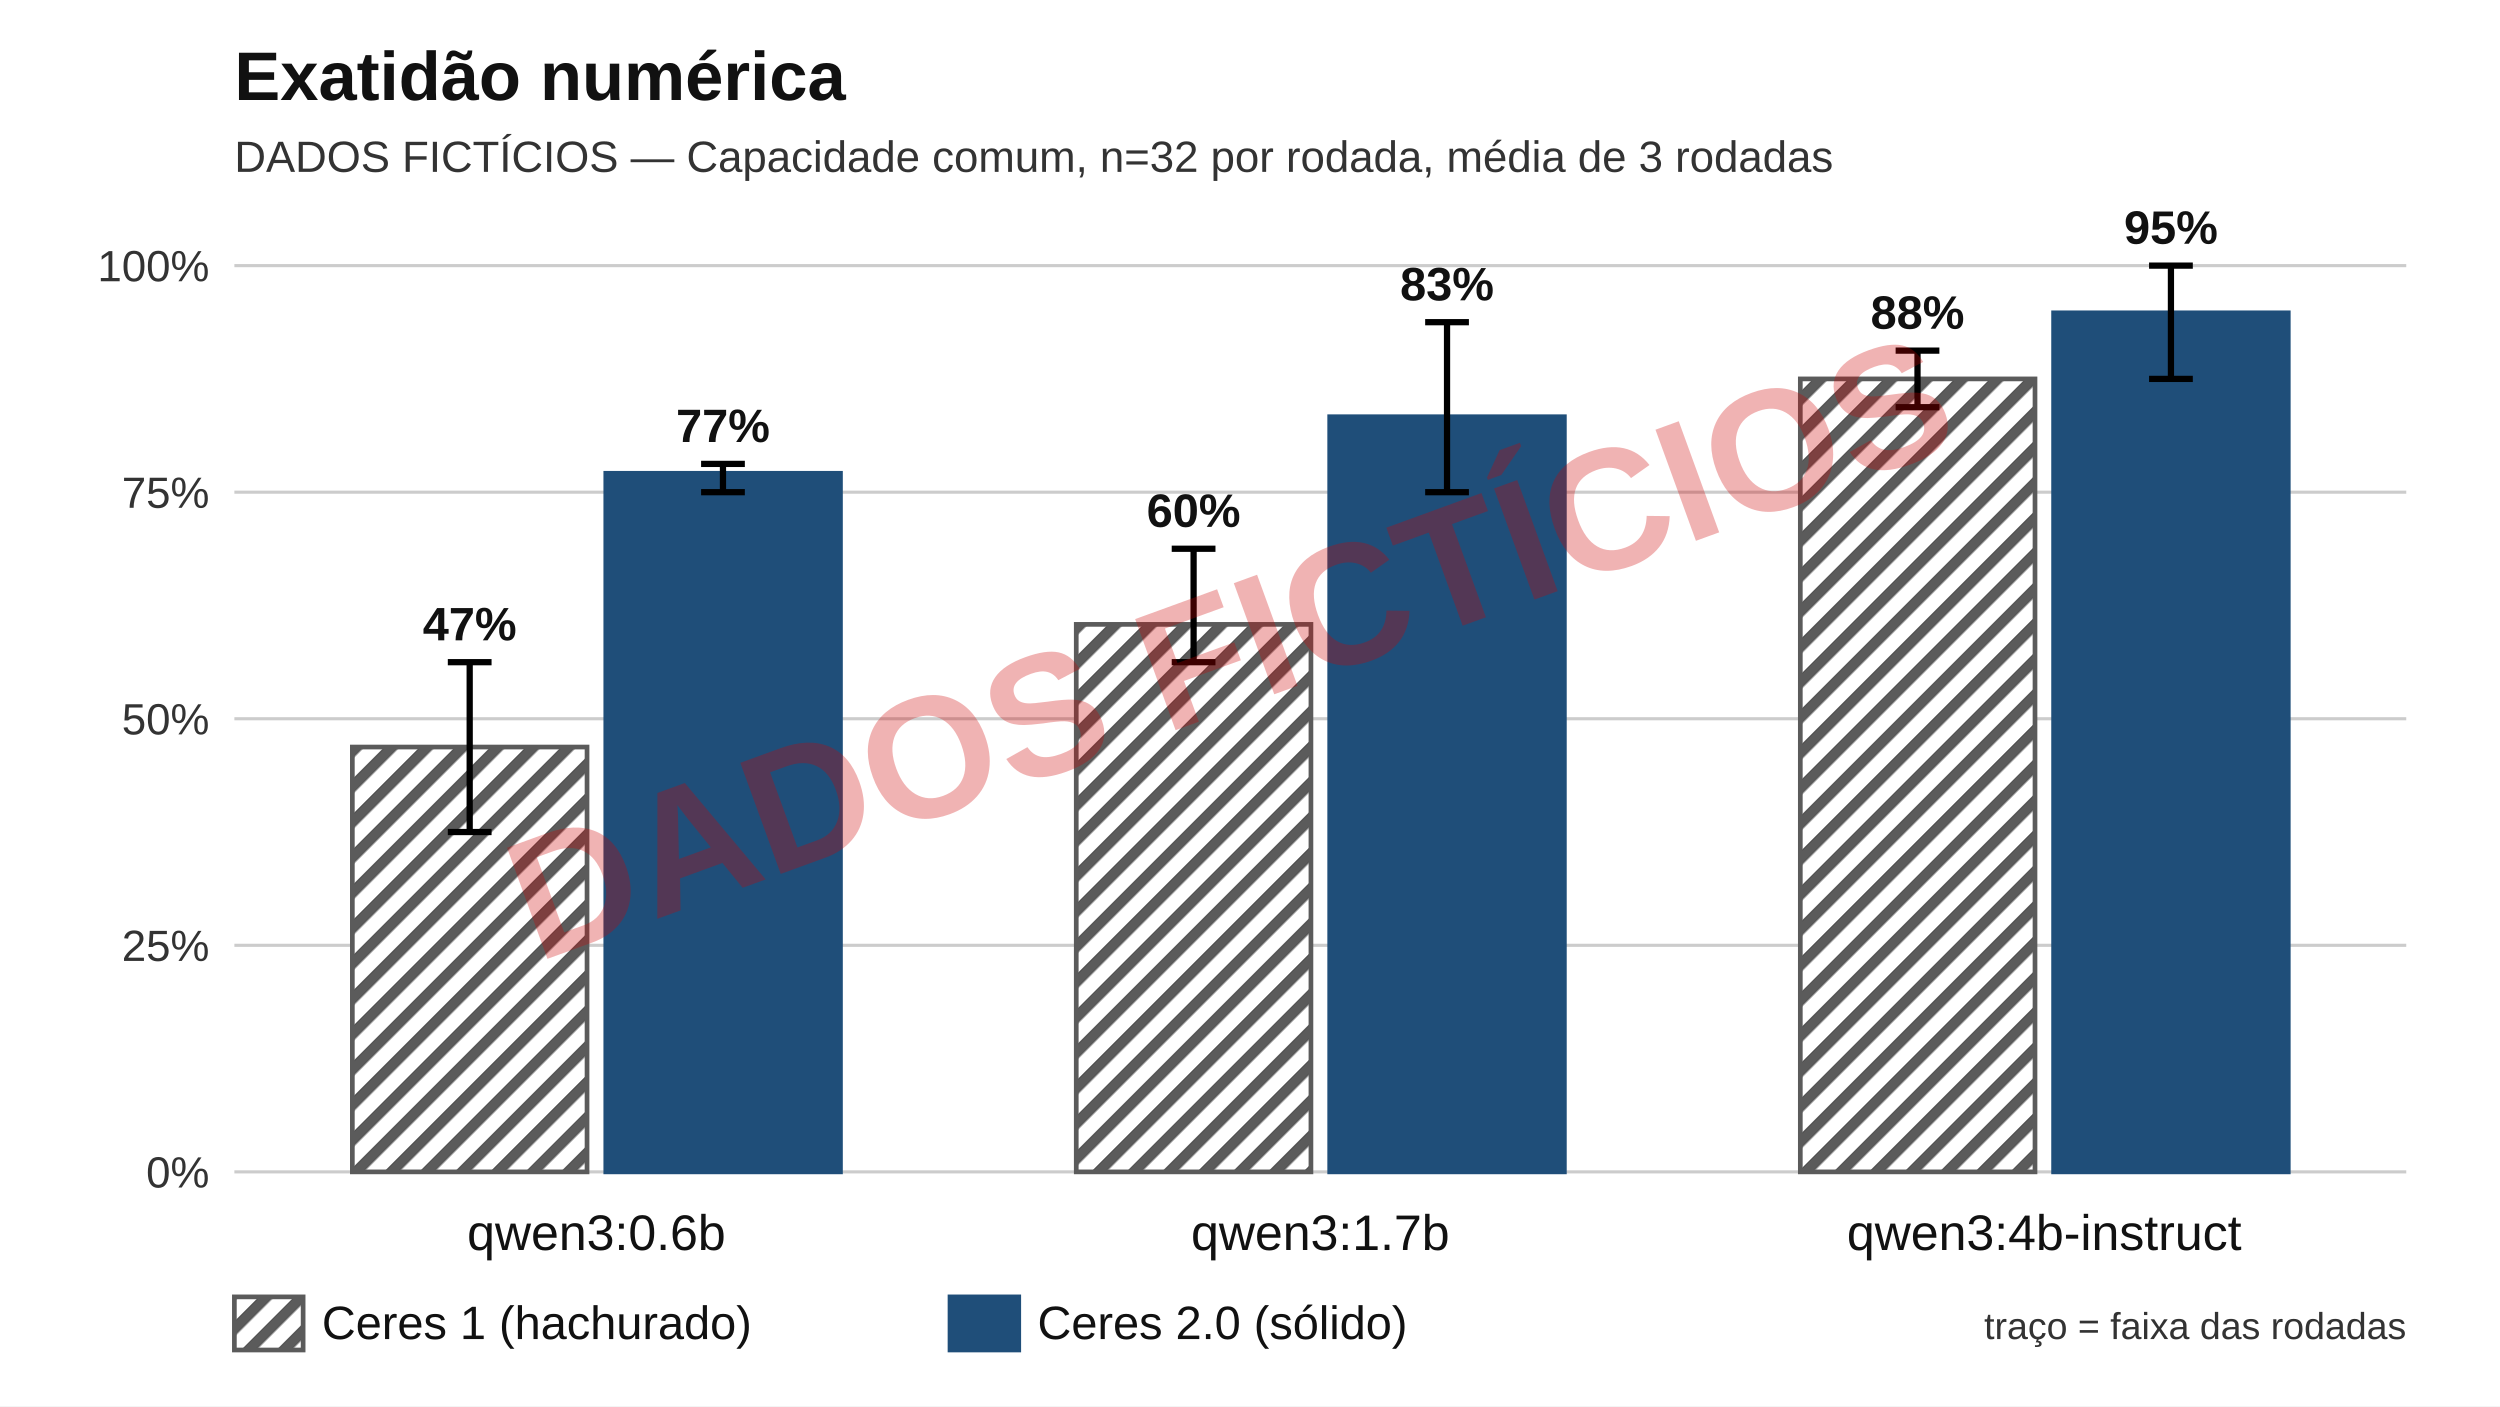
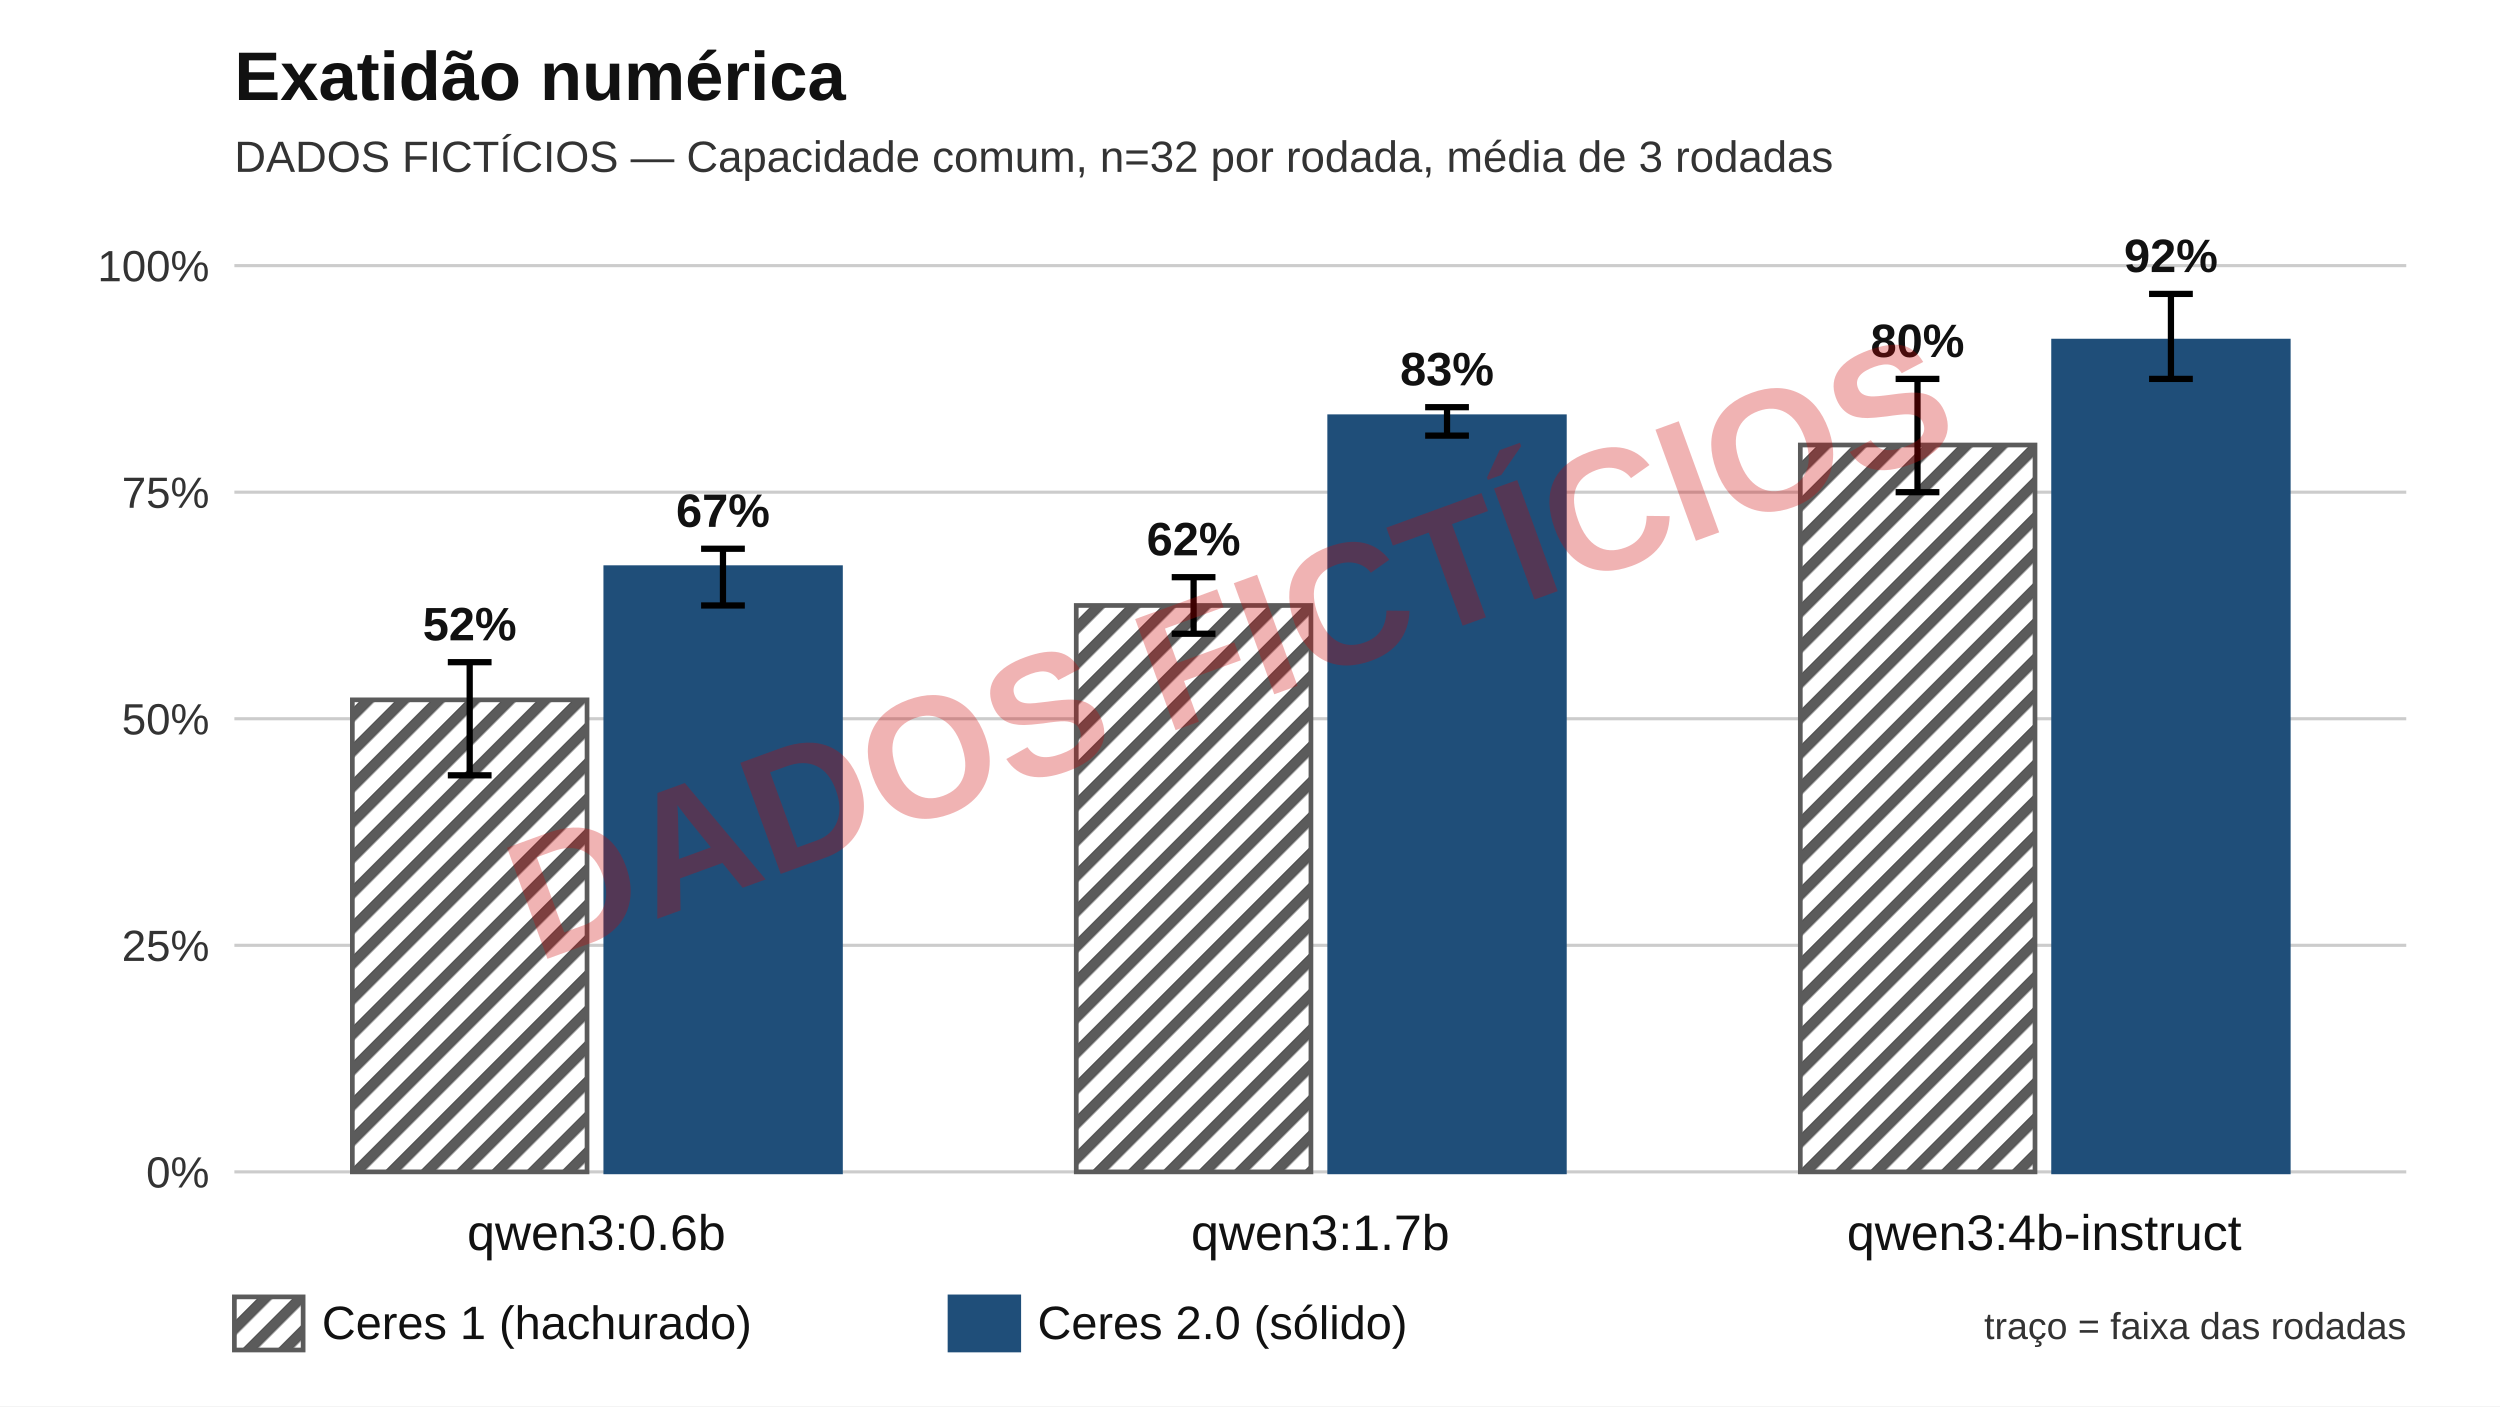
<svg xmlns="http://www.w3.org/2000/svg" viewBox="0 0 1600 900" width="1600" height="900" font-family="Arial, Helvetica, sans-serif" role="img" aria-label="Exatidão numérica">
  <defs>
    <pattern id="hachura-diagonal" width="16" height="16" patternUnits="userSpaceOnUse" patternTransform="rotate(45)">
      <rect width="16" height="16" fill="#ffffff" />
      <rect width="7" height="16" fill="#5b5b5b" />
    </pattern>
    <pattern id="hachura-pontos" width="14" height="14" patternUnits="userSpaceOnUse">
      <rect width="14" height="14" fill="#ffffff" />
      <circle cx="7" cy="7" r="4" fill="#7a4b00" />
    </pattern>
  </defs>
  <rect width="1600" height="900" fill="#ffffff" />
  <text x="150" y="64" font-size="44" font-weight="bold" fill="#111111">Exatidão numérica</text>
  <text x="150" y="110" font-size="28" fill="#333333">DADOS FICTÍCIOS — Capacidade comum, n=32 por rodada, média de 3 rodadas</text>
  <line x1="150" y1="750.0" x2="1540" y2="750.0" stroke="#cccccc" stroke-width="2" />
  <text x="134" y="760.0" font-size="28" text-anchor="end" fill="#333333">0%</text>
  <line x1="150" y1="605.0" x2="1540" y2="605.0" stroke="#cccccc" stroke-width="2" />
  <text x="134" y="615.0" font-size="28" text-anchor="end" fill="#333333">25%</text>
  <line x1="150" y1="460.0" x2="1540" y2="460.0" stroke="#cccccc" stroke-width="2" />
  <text x="134" y="470.0" font-size="28" text-anchor="end" fill="#333333">50%</text>
  <line x1="150" y1="315.0" x2="1540" y2="315.0" stroke="#cccccc" stroke-width="2" />
  <text x="134" y="325.0" font-size="28" text-anchor="end" fill="#333333">75%</text>
  <line x1="150" y1="170.0" x2="1540" y2="170.0" stroke="#cccccc" stroke-width="2" />
  <text x="134" y="180.0" font-size="28" text-anchor="end" fill="#333333">100%</text>
  <text x="381.7" y="800" font-size="32" text-anchor="middle" fill="#111111">qwen3:0.6b</text>
-   <rect x="225.5" y="478.1" width="150.2" height="271.9" fill="url(#hachura-diagonal)" stroke="#5b5b5b" stroke-width="3" />
-   <line x1="300.6" y1="532.5" x2="300.6" y2="423.8" stroke="#000000" stroke-width="4" />
-   <line x1="286.6" y1="532.5" x2="314.6" y2="532.5" stroke="#000000" stroke-width="4" />
+   <rect x="225.5" y="447.9" width="150.2" height="302.1" fill="url(#hachura-diagonal)" stroke="#5b5b5b" stroke-width="3" />
+   <line x1="300.6" y1="496.2" x2="300.6" y2="423.8" stroke="#000000" stroke-width="4" />
+   <line x1="286.6" y1="496.2" x2="314.6" y2="496.2" stroke="#000000" stroke-width="4" />
  <line x1="286.6" y1="423.8" x2="314.6" y2="423.8" stroke="#000000" stroke-width="4" />
-   <text x="300.6" y="409.8" font-size="30" font-weight="bold" text-anchor="middle" fill="#111111">47%</text>
-   <rect x="387.7" y="302.9" width="150.2" height="447.1" fill="#1f4e79" stroke="#1f4e79" stroke-width="3" />
-   <line x1="462.7" y1="315.0" x2="462.7" y2="296.9" stroke="#000000" stroke-width="4" />
-   <line x1="448.7" y1="315.0" x2="476.7" y2="315.0" stroke="#000000" stroke-width="4" />
-   <line x1="448.7" y1="296.9" x2="476.7" y2="296.9" stroke="#000000" stroke-width="4" />
-   <text x="462.7" y="282.9" font-size="30" font-weight="bold" text-anchor="middle" fill="#111111">77%</text>
+   <text x="300.6" y="409.8" font-size="30" font-weight="bold" text-anchor="middle" fill="#111111">52%</text>
+   <rect x="387.7" y="363.3" width="150.2" height="386.7" fill="#1f4e79" stroke="#1f4e79" stroke-width="3" />
+   <line x1="462.7" y1="387.5" x2="462.7" y2="351.2" stroke="#000000" stroke-width="4" />
+   <line x1="448.7" y1="387.5" x2="476.7" y2="387.5" stroke="#000000" stroke-width="4" />
+   <line x1="448.7" y1="351.2" x2="476.7" y2="351.2" stroke="#000000" stroke-width="4" />
+   <text x="462.7" y="337.2" font-size="30" font-weight="bold" text-anchor="middle" fill="#111111">67%</text>
  <text x="845.0" y="800" font-size="32" text-anchor="middle" fill="#111111">qwen3:1.7b</text>
-   <rect x="688.8" y="399.6" width="150.2" height="350.4" fill="url(#hachura-diagonal)" stroke="#5b5b5b" stroke-width="3" />
-   <line x1="763.9" y1="423.8" x2="763.9" y2="351.2" stroke="#000000" stroke-width="4" />
-   <line x1="749.9" y1="423.8" x2="777.9" y2="423.8" stroke="#000000" stroke-width="4" />
-   <line x1="749.9" y1="351.2" x2="777.9" y2="351.2" stroke="#000000" stroke-width="4" />
-   <text x="763.9" y="337.2" font-size="30" font-weight="bold" text-anchor="middle" fill="#111111">60%</text>
+   <rect x="688.8" y="387.5" width="150.2" height="362.5" fill="url(#hachura-diagonal)" stroke="#5b5b5b" stroke-width="3" />
+   <line x1="763.9" y1="405.6" x2="763.9" y2="369.4" stroke="#000000" stroke-width="4" />
+   <line x1="749.9" y1="405.6" x2="777.9" y2="405.6" stroke="#000000" stroke-width="4" />
+   <line x1="749.9" y1="369.4" x2="777.9" y2="369.4" stroke="#000000" stroke-width="4" />
+   <text x="763.9" y="355.4" font-size="30" font-weight="bold" text-anchor="middle" fill="#111111">62%</text>
  <rect x="851.0" y="266.7" width="150.2" height="483.3" fill="#1f4e79" stroke="#1f4e79" stroke-width="3" />
-   <line x1="926.1" y1="315.0" x2="926.1" y2="206.2" stroke="#000000" stroke-width="4" />
-   <line x1="912.1" y1="315.0" x2="940.1" y2="315.0" stroke="#000000" stroke-width="4" />
-   <line x1="912.1" y1="206.2" x2="940.1" y2="206.2" stroke="#000000" stroke-width="4" />
-   <text x="926.1" y="192.2" font-size="30" font-weight="bold" text-anchor="middle" fill="#111111">83%</text>
+   <line x1="926.1" y1="278.8" x2="926.1" y2="260.6" stroke="#000000" stroke-width="4" />
+   <line x1="912.1" y1="278.8" x2="940.1" y2="278.8" stroke="#000000" stroke-width="4" />
+   <line x1="912.1" y1="260.6" x2="940.1" y2="260.6" stroke="#000000" stroke-width="4" />
+   <text x="926.1" y="246.6" font-size="30" font-weight="bold" text-anchor="middle" fill="#111111">83%</text>
  <text x="1308.3" y="800" font-size="32" text-anchor="middle" fill="#111111">qwen3:4b-instruct</text>
-   <rect x="1152.2" y="242.5" width="150.2" height="507.5" fill="url(#hachura-diagonal)" stroke="#5b5b5b" stroke-width="3" />
-   <line x1="1227.2" y1="260.6" x2="1227.2" y2="224.4" stroke="#000000" stroke-width="4" />
-   <line x1="1213.2" y1="260.6" x2="1241.2" y2="260.6" stroke="#000000" stroke-width="4" />
-   <line x1="1213.2" y1="224.4" x2="1241.2" y2="224.4" stroke="#000000" stroke-width="4" />
-   <text x="1227.2" y="210.4" font-size="30" font-weight="bold" text-anchor="middle" fill="#111111">88%</text>
-   <rect x="1314.3" y="200.2" width="150.2" height="549.8" fill="#1f4e79" stroke="#1f4e79" stroke-width="3" />
-   <line x1="1389.4" y1="242.5" x2="1389.4" y2="170.0" stroke="#000000" stroke-width="4" />
+   <rect x="1152.2" y="284.8" width="150.2" height="465.2" fill="url(#hachura-diagonal)" stroke="#5b5b5b" stroke-width="3" />
+   <line x1="1227.2" y1="315.0" x2="1227.2" y2="242.5" stroke="#000000" stroke-width="4" />
+   <line x1="1213.2" y1="315.0" x2="1241.2" y2="315.0" stroke="#000000" stroke-width="4" />
+   <line x1="1213.2" y1="242.5" x2="1241.2" y2="242.5" stroke="#000000" stroke-width="4" />
+   <text x="1227.2" y="228.5" font-size="30" font-weight="bold" text-anchor="middle" fill="#111111">80%</text>
+   <rect x="1314.3" y="218.3" width="150.2" height="531.7" fill="#1f4e79" stroke="#1f4e79" stroke-width="3" />
+   <line x1="1389.4" y1="242.5" x2="1389.4" y2="188.1" stroke="#000000" stroke-width="4" />
  <line x1="1375.4" y1="242.5" x2="1403.4" y2="242.5" stroke="#000000" stroke-width="4" />
-   <line x1="1375.4" y1="170.0" x2="1403.4" y2="170.0" stroke="#000000" stroke-width="4" />
-   <text x="1389.4" y="156.0" font-size="30" font-weight="bold" text-anchor="middle" fill="#111111">95%</text>
+   <line x1="1375.4" y1="188.1" x2="1403.4" y2="188.1" stroke="#000000" stroke-width="4" />
+   <text x="1389.4" y="174.1" font-size="30" font-weight="bold" text-anchor="middle" fill="#111111">92%</text>
  <rect x="150" y="830" width="44" height="34" fill="url(#hachura-diagonal)" stroke="#5b5b5b" stroke-width="3" />
  <text x="206" y="857" font-size="30" fill="#111111">Ceres 1 (hachurado)</text>
  <rect x="608" y="830" width="44" height="34" fill="#1f4e79" stroke="#1f4e79" stroke-width="3" />
  <text x="664" y="857" font-size="30" fill="#111111">Ceres 2.0 (sólido)</text>
  <text x="1540" y="857" font-size="24" text-anchor="end" fill="#333333">traço = faixa das rodadas</text>
  <text x="800.0" y="450.0" font-size="110" font-weight="bold" fill="#cc0000" fill-opacity="0.30" text-anchor="middle" transform="rotate(-20 800.0 450.0)">DADOS FICTÍCIOS</text>
</svg>
